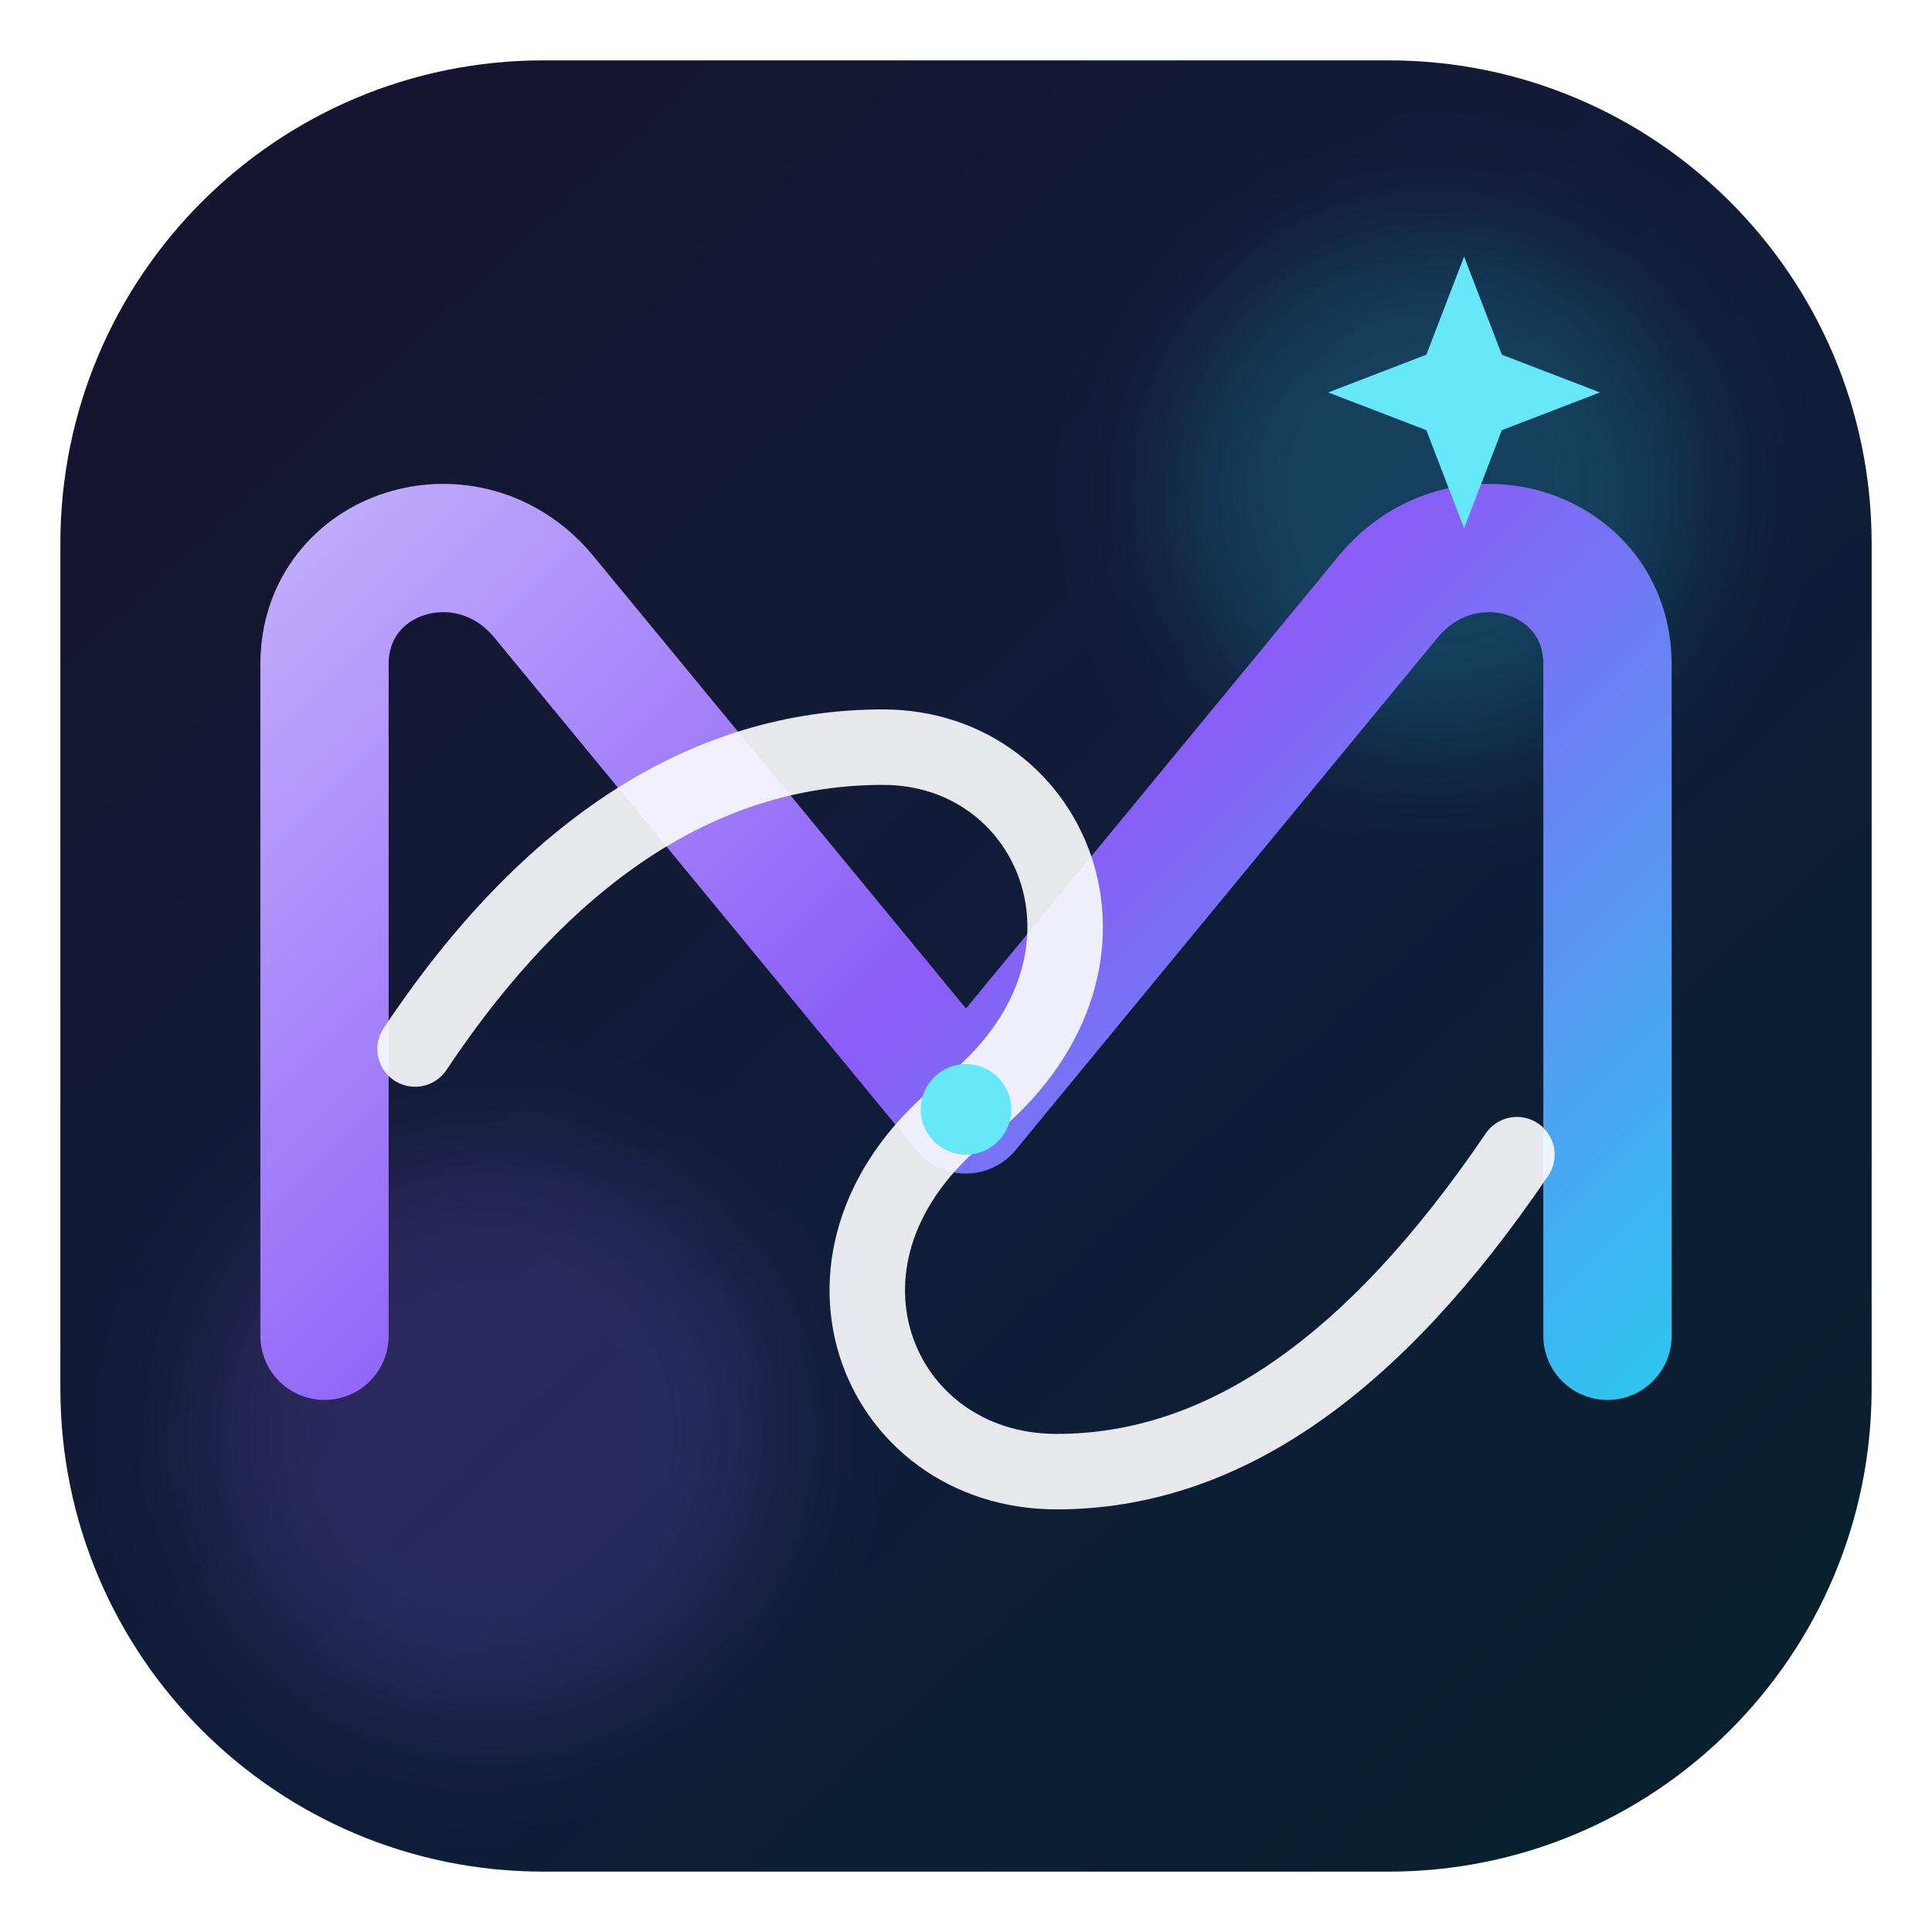
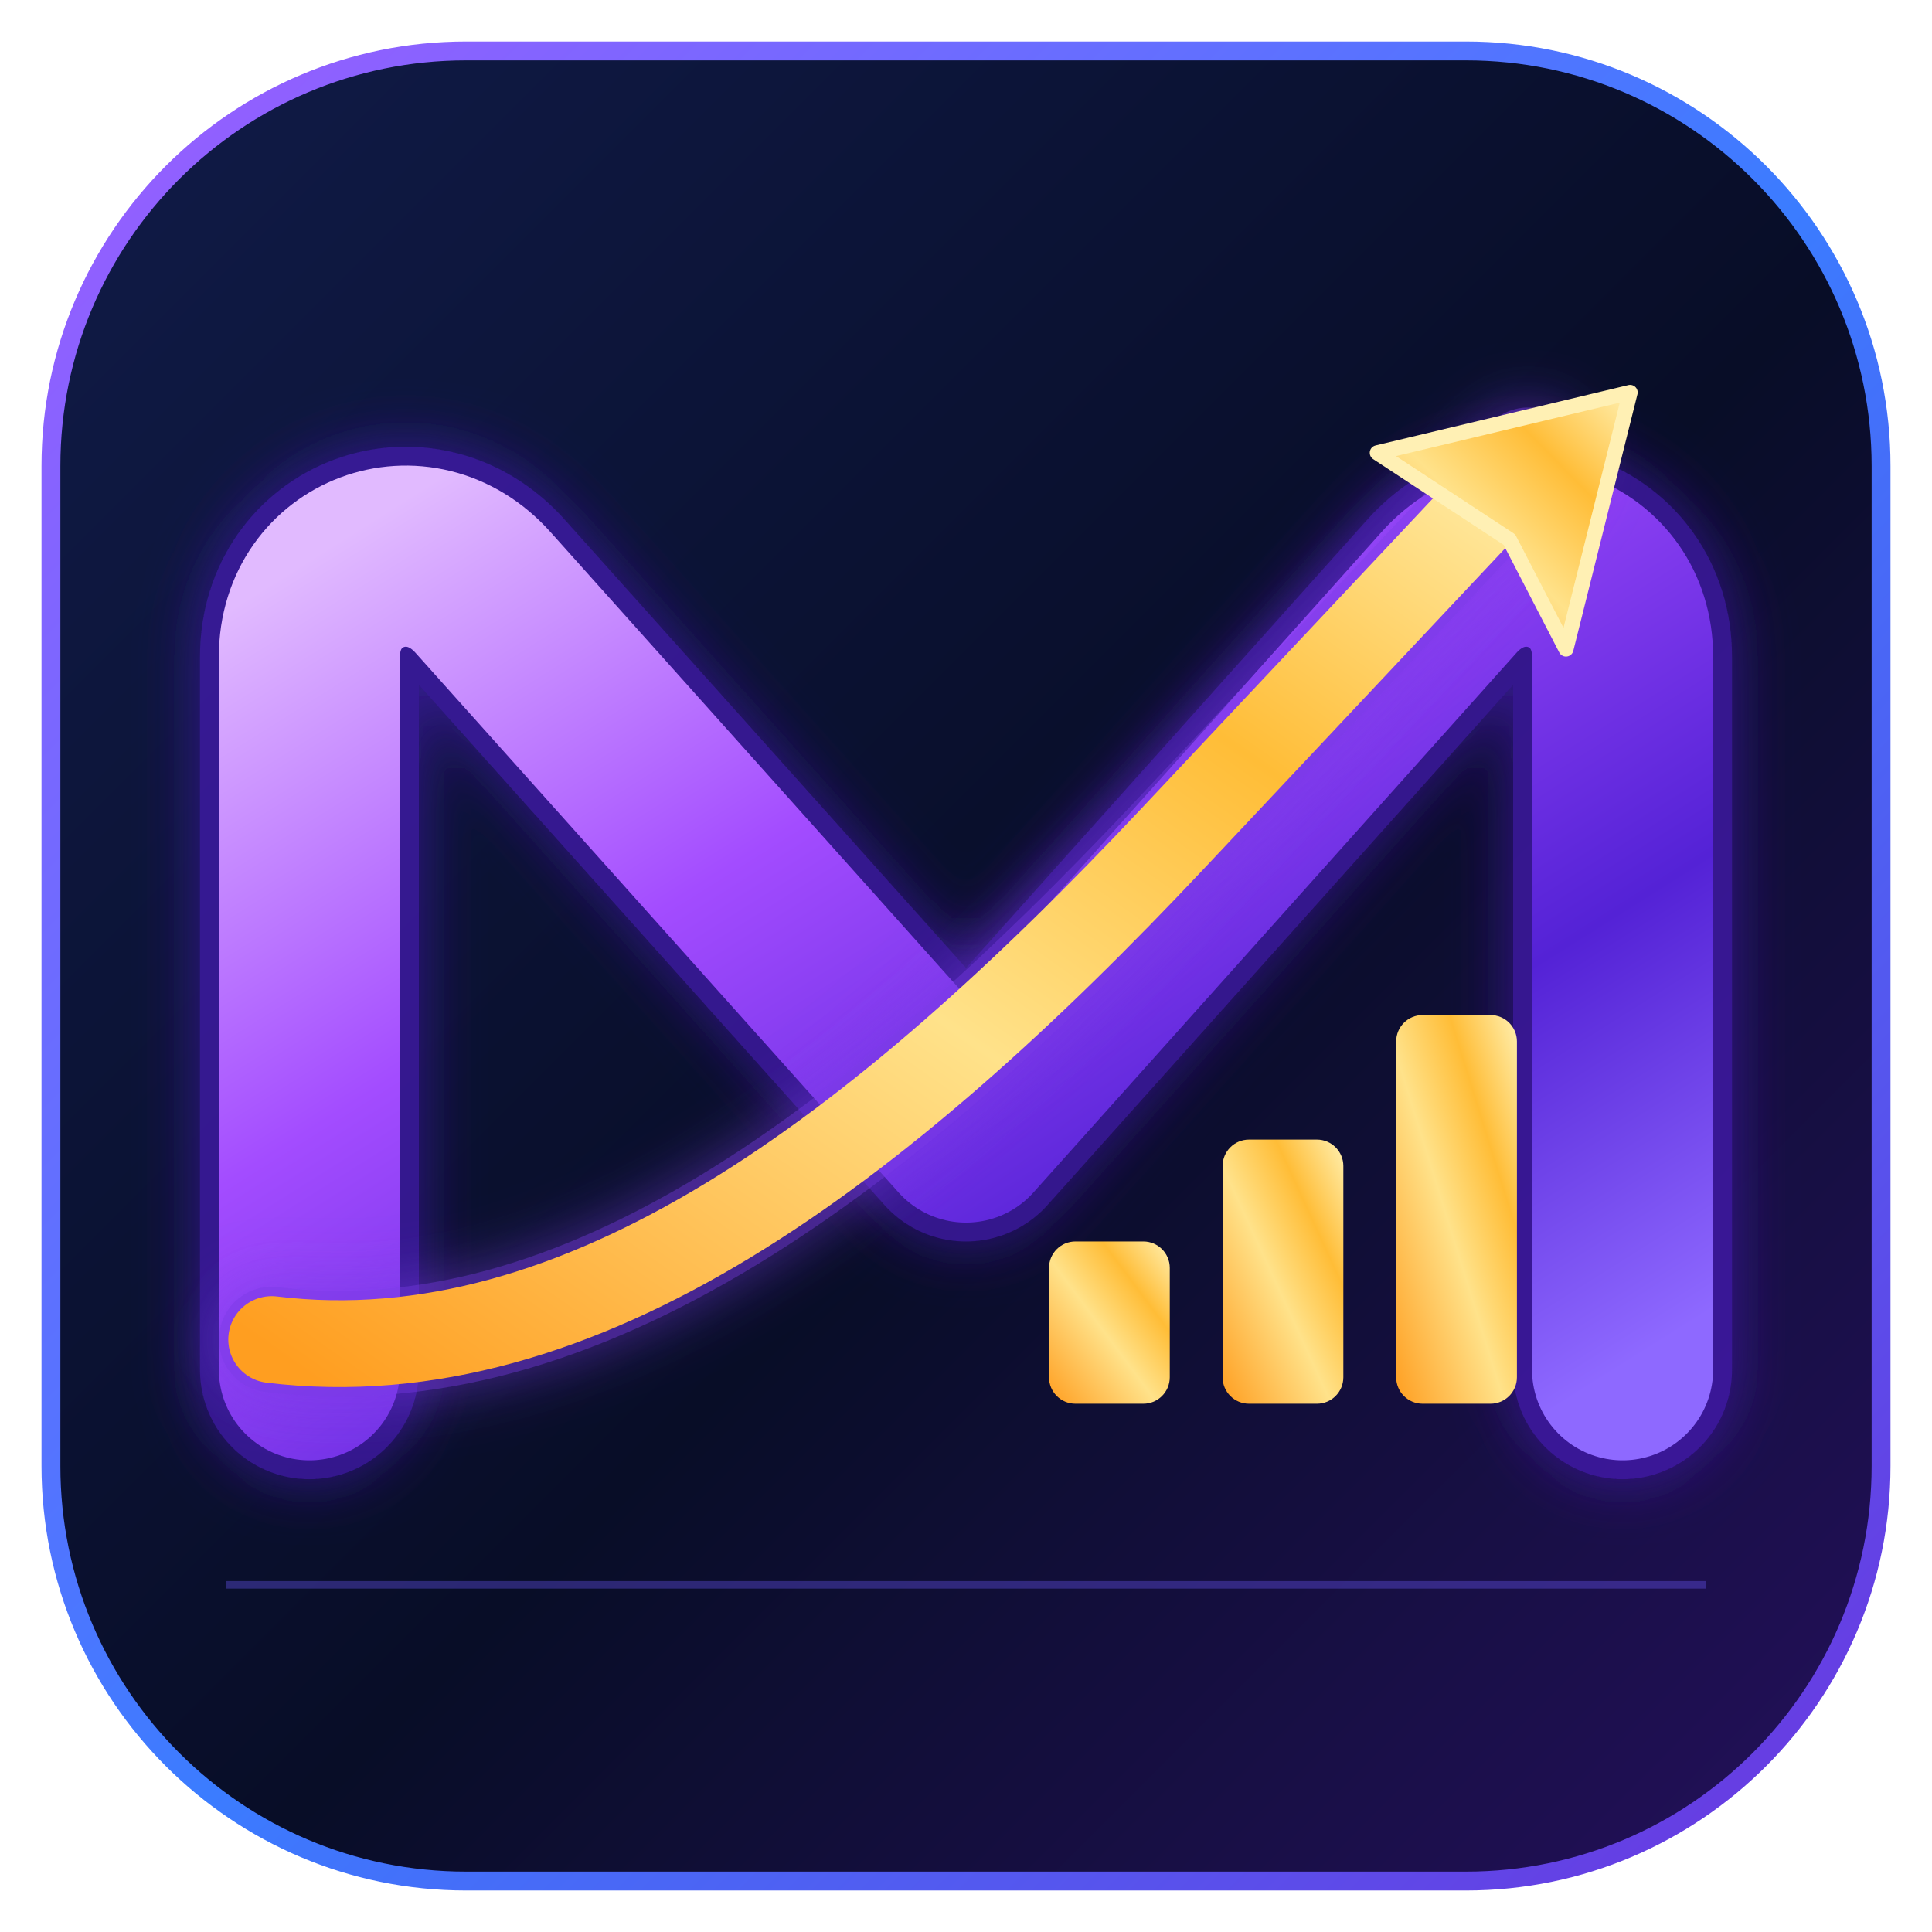
- <svg xmlns="http://www.w3.org/2000/svg" viewBox="0 0 256 256" role="img" aria-labelledby="title desc">
+ <svg xmlns="http://www.w3.org/2000/svg" viewBox="0 0 512 512" role="img" aria-label="MeAlpha Pro">
  <defs>
-     <linearGradient id="bg" x1="24" y1="16" x2="232" y2="240" gradientUnits="userSpaceOnUse">
-       <stop stop-color="#17132f" />
-       <stop offset=".55" stop-color="#101d39" />
-       <stop offset="1" stop-color="#071f2d" />
+     <linearGradient id="bg" x1="0" y1="0" x2="1" y2="1">
+       <stop stop-color="#101b48" />
+       <stop offset=".55" stop-color="#080d27" />
+       <stop offset="1" stop-color="#24105c" />
    </linearGradient>
-     <linearGradient id="alpha" x1="48" y1="48" x2="211" y2="211" gradientUnits="userSpaceOnUse">
-       <stop stop-color="#c4b5fd" />
-       <stop offset=".48" stop-color="#8b5cf6" />
-       <stop offset="1" stop-color="#22d3ee" />
+     <linearGradient id="edge" x1="0" y1="0" x2="1" y2="1">
+       <stop stop-color="#9c5cff" />
+       <stop offset=".52" stop-color="#3b7cff" />
+       <stop offset="1" stop-color="#6c35df" />
    </linearGradient>
-     <filter id="softGlow" x="-50%" y="-50%" width="200%" height="200%">
-       <feGaussianBlur stdDeviation="8" />
+     <linearGradient id="violet" x1="0" y1="0" x2="1" y2="1">
+       <stop stop-color="#e1baff" />
+       <stop offset=".35" stop-color="#a34cff" />
+       <stop offset=".72" stop-color="#5422d6" />
+       <stop offset="1" stop-color="#8e69ff" />
+     </linearGradient>
+     <linearGradient id="gold" x1="0" y1="1" x2="1" y2="0">
+       <stop stop-color="#ff9e20" />
+       <stop offset=".45" stop-color="#ffe28a" />
+       <stop offset=".72" stop-color="#ffbd37" />
+       <stop offset="1" stop-color="#fff0b0" />
+     </linearGradient>
+     <filter id="glow" x="-30%" y="-30%" width="160%" height="160%">
+       <feGaussianBlur stdDeviation="8" result="b" />
+       <feMerge>
+         <feMergeNode in="b" />
+         <feMergeNode in="SourceGraphic" />
+       </feMerge>
    </filter>
  </defs>
-   <rect x="8" y="8" width="240" height="240" rx="64" fill="url(#bg)" />
-   <circle cx="190" cy="65" r="34" fill="#22d3ee" opacity=".2" filter="url(#softGlow)" />
-   <circle cx="65" cy="190" r="38" fill="#8b5cf6" opacity=".2" filter="url(#softGlow)" />
-   <path d="M43 177V88c0-15 19-21 29-9l56 68 56-68c10-12 29-6 29 9v89" fill="none" stroke="url(#alpha)" stroke-width="17" stroke-linecap="round" stroke-linejoin="round" />
-   <path d="M55 139c18-27 39-40 62-40 23 0 35 29 11 48-24 19-12 48 12 48 22 0 42-14 61-42" fill="none" stroke="#f8fafc" stroke-opacity=".92" stroke-width="10" stroke-linecap="round" />
-   <circle cx="128" cy="147" r="6" fill="#67e8f9" />
-   <path d="M194 34l5 13 13 5-13 5-5 13-5-13-13-5 13-5z" fill="#67e8f9" />
+   <rect x="12" y="12" width="488" height="488" rx="112" fill="url(#bg)" />
+   <rect x="13.5" y="13.5" width="485" height="485" rx="110" fill="none" stroke="url(#edge)" stroke-width="5" />
+   <path d="M82 363V174c0-25 29-36 46-17l128 143 128-143c17-19 46-8 46 17v189" fill="none" stroke="#4b1ac1" stroke-width="58" stroke-linecap="round" stroke-linejoin="round" opacity=".65" filter="url(#glow)" />
+   <path d="M82 363V174c0-25 29-36 46-17l128 143 128-143c17-19 46-8 46 17v189" fill="none" stroke="url(#violet)" stroke-width="48" stroke-linecap="round" stroke-linejoin="round" />
+   <path d="M72 355C154 365 233 305 311 222l94-100" fill="none" stroke="#7a3be6" stroke-width="28" stroke-linecap="round" opacity=".55" filter="url(#glow)" />
+   <path d="M72 355C154 365 233 305 311 222l94-100" fill="none" stroke="url(#gold)" stroke-width="23" stroke-linecap="round" />
+   <path d="M365 120l67-16-17 68-15-29-35-23z" fill="url(#gold)" stroke="#fff0b4" stroke-width="4" stroke-linejoin="round" />
+   <rect x="278" y="329" width="32" height="43" rx="7" fill="url(#gold)" />
+   <rect x="324" y="302" width="32" height="70" rx="7" fill="url(#gold)" />
+   <rect x="370" y="269" width="32" height="103" rx="7" fill="url(#gold)" />
+   <path d="M60 420h392" stroke="#6c5aff" stroke-width="2" opacity=".35" />
</svg>
